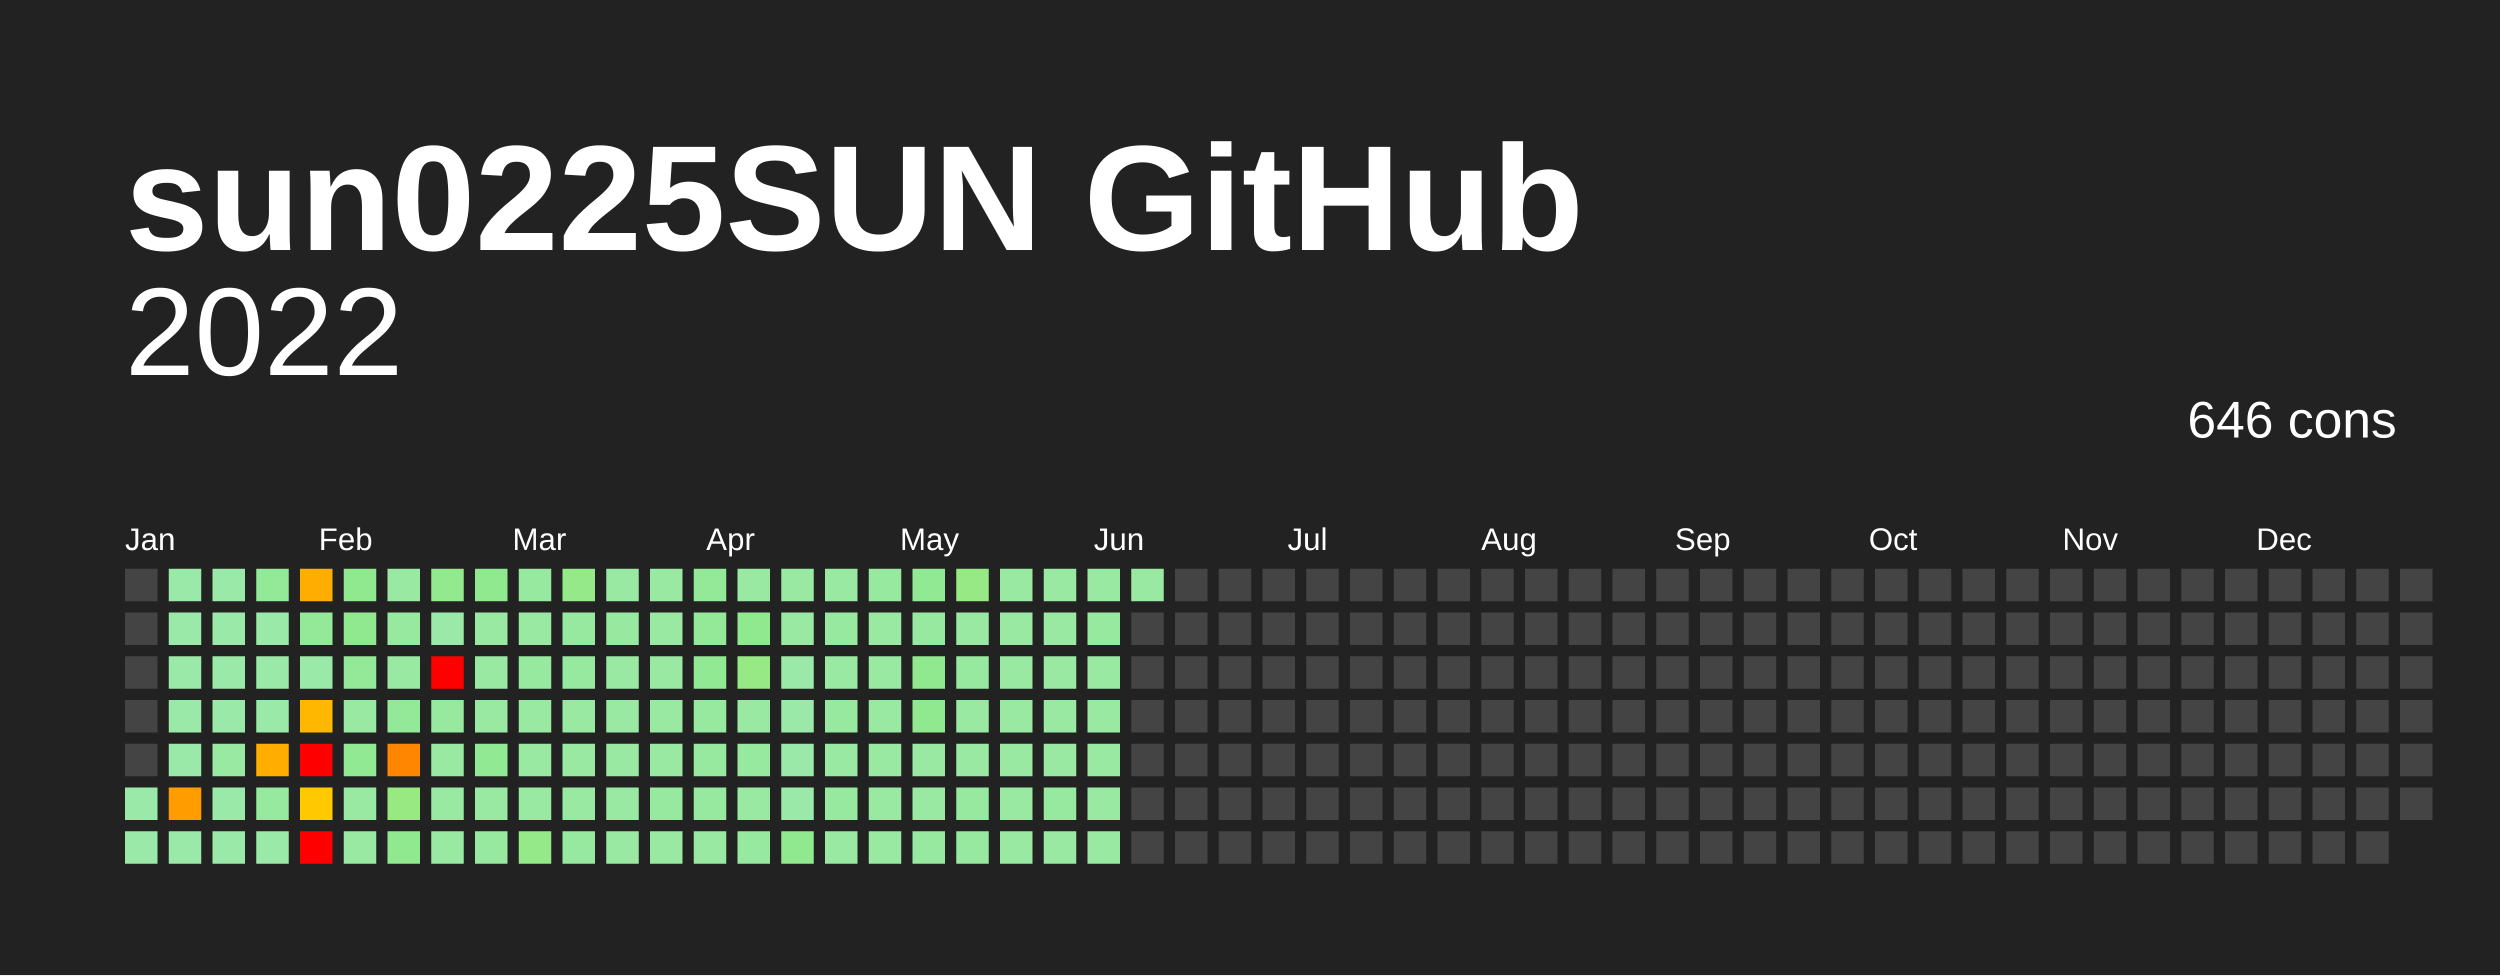
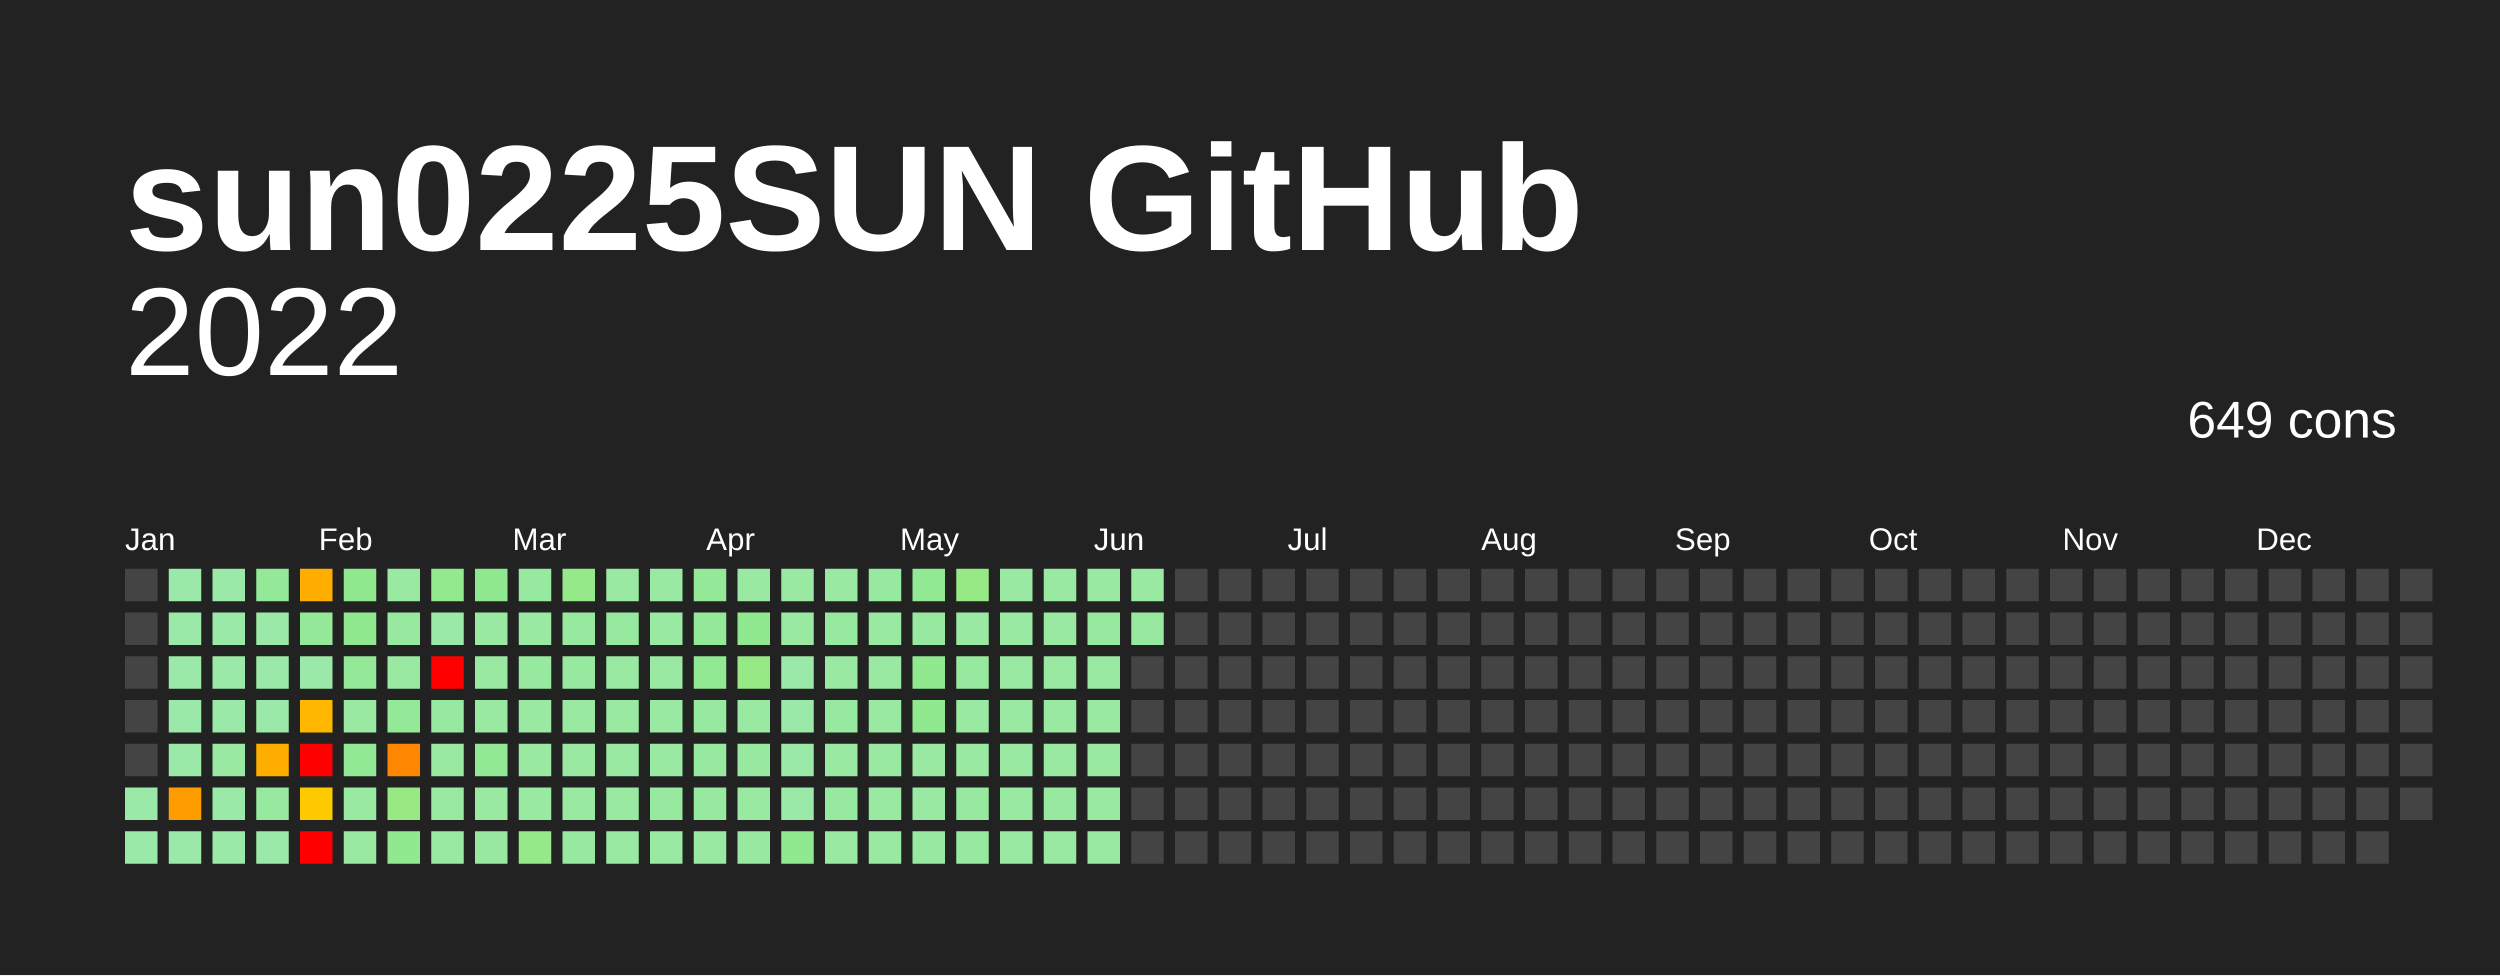
<svg xmlns="http://www.w3.org/2000/svg" baseProfile="full" height="78mm" version="1.1" viewBox="0,0,200,78" width="200mm">
  <defs />
  <rect fill="#222222" height="78" width="200" x="0" y="0" />
  <text fill="#FFFFFF" style="font-size:12px; font-family:Arial; font-weight:bold;" x="10" y="20">sun0225SUN GitHub</text>
  <text alignment-baseline="hanging" fill="#FFFFFF" style="font-size:10.0px; font-family:Arial;" x="10" y="30">2022</text>
-   <text alignment-baseline="hanging" fill="#FFFFFF" style="font-size:4.125px; font-family:Arial;" x="175" y="35">646 cons</text>
+   <text alignment-baseline="hanging" fill="#FFFFFF" style="font-size:4.125px; font-family:Arial;" x="175" y="35">649 cons</text>
  <text fill="#FFFFFF" style="font-size:2.5px; font-family:Arial" x="10.0" y="44">Jan</text>
  <text fill="#FFFFFF" style="font-size:2.5px; font-family:Arial" x="25.5" y="44">Feb</text>
  <text fill="#FFFFFF" style="font-size:2.5px; font-family:Arial" x="41.0" y="44">Mar</text>
  <text fill="#FFFFFF" style="font-size:2.5px; font-family:Arial" x="56.5" y="44">Apr</text>
  <text fill="#FFFFFF" style="font-size:2.5px; font-family:Arial" x="72.0" y="44">May</text>
  <text fill="#FFFFFF" style="font-size:2.5px; font-family:Arial" x="87.5" y="44">Jun</text>
  <text fill="#FFFFFF" style="font-size:2.5px; font-family:Arial" x="103.0" y="44">Jul</text>
  <text fill="#FFFFFF" style="font-size:2.5px; font-family:Arial" x="118.5" y="44">Aug</text>
  <text fill="#FFFFFF" style="font-size:2.5px; font-family:Arial" x="134.0" y="44">Sep</text>
  <text fill="#FFFFFF" style="font-size:2.5px; font-family:Arial" x="149.5" y="44">Oct</text>
  <text fill="#FFFFFF" style="font-size:2.5px; font-family:Arial" x="165.0" y="44">Nov</text>
  <text fill="#FFFFFF" style="font-size:2.5px; font-family:Arial" x="180.5" y="44">Dec</text>
  <rect fill="#444444" height="2.6" width="2.6" x="10.0" y="45.5" />
  <rect fill="#444444" height="2.6" width="2.6" x="10.0" y="49.0" />
  <rect fill="#444444" height="2.6" width="2.6" x="10.0" y="52.5" />
  <rect fill="#444444" height="2.6" width="2.6" x="10.0" y="56.0" />
  <rect fill="#444444" height="2.6" width="2.6" x="10.0" y="59.5" />
  <rect fill="#9be9a8" height="2.6" width="2.6" x="10.0" y="63.0" />
  <rect fill="#9be9a8" height="2.6" width="2.6" x="10.0" y="66.5" />
  <rect fill="#9be9a8" height="2.6" width="2.6" x="13.5" y="45.5" />
  <rect fill="#9be9a8" height="2.6" width="2.6" x="13.5" y="49.0" />
  <rect fill="#9be9a8" height="2.6" width="2.6" x="13.5" y="52.5" />
  <rect fill="#9be9a8" height="2.6" width="2.6" x="13.5" y="56.0" />
  <rect fill="#9be9a8" height="2.6" width="2.6" x="13.5" y="59.5" />
  <rect fill="#ff9d00" height="2.6" width="2.6" x="13.5" y="63.0" />
  <rect fill="#9be9a8" height="2.6" width="2.6" x="13.5" y="66.5" />
  <rect fill="#9be9a8" height="2.6" width="2.6" x="17.0" y="45.5" />
  <rect fill="#9be9a8" height="2.6" width="2.6" x="17.0" y="49.0" />
  <rect fill="#9be9a8" height="2.6" width="2.6" x="17.0" y="52.5" />
  <rect fill="#9be9a8" height="2.6" width="2.6" x="17.0" y="56.0" />
  <rect fill="#99e9a3" height="2.6" width="2.6" x="17.0" y="59.5" />
  <rect fill="#9be9a8" height="2.6" width="2.6" x="17.0" y="63.0" />
  <rect fill="#9be9a8" height="2.6" width="2.6" x="17.0" y="66.5" />
  <rect fill="#94e999" height="2.6" width="2.6" x="20.5" y="45.5" />
  <rect fill="#9be9a8" height="2.6" width="2.6" x="20.5" y="49.0" />
  <rect fill="#9be9a8" height="2.6" width="2.6" x="20.5" y="52.5" />
  <rect fill="#9be9a8" height="2.6" width="2.6" x="20.5" y="56.0" />
  <rect fill="#ffae00" height="2.6" width="2.6" x="20.5" y="59.5" />
  <rect fill="#96e99e" height="2.6" width="2.6" x="20.5" y="63.0" />
  <rect fill="#9be9a8" height="2.6" width="2.6" x="20.5" y="66.5" />
  <rect fill="#ffae00" height="2.6" width="2.6" x="24.0" y="45.5" />
  <rect fill="#94e999" height="2.6" width="2.6" x="24.0" y="49.0" />
  <rect fill="#9be9a8" height="2.6" width="2.6" x="24.0" y="52.5" />
  <rect fill="#ffb700" height="2.6" width="2.6" x="24.0" y="56.0" />
  <rect fill="red" height="2.6" width="2.6" x="24.0" y="59.5" />
  <rect fill="#ffc900" height="2.6" width="2.6" x="24.0" y="63.0" />
  <rect fill="red" height="2.6" width="2.6" x="24.0" y="66.5" />
  <rect fill="#91e98f" height="2.6" width="2.6" x="27.5" y="45.5" />
  <rect fill="#91e98f" height="2.6" width="2.6" x="27.5" y="49.0" />
  <rect fill="#94e999" height="2.6" width="2.6" x="27.5" y="52.5" />
  <rect fill="#99e9a3" height="2.6" width="2.6" x="27.5" y="56.0" />
  <rect fill="#92e993" height="2.6" width="2.6" x="27.5" y="59.5" />
  <rect fill="#99e9a3" height="2.6" width="2.6" x="27.5" y="63.0" />
  <rect fill="#99e9a3" height="2.6" width="2.6" x="27.5" y="66.5" />
  <rect fill="#99e9a3" height="2.6" width="2.6" x="31.0" y="45.5" />
  <rect fill="#96e99e" height="2.6" width="2.6" x="31.0" y="49.0" />
  <rect fill="#99e9a3" height="2.6" width="2.6" x="31.0" y="52.5" />
  <rect fill="#94e999" height="2.6" width="2.6" x="31.0" y="56.0" />
  <rect fill="#ff8600" height="2.6" width="2.6" x="31.0" y="59.5" />
  <rect fill="#99e983" height="2.6" width="2.6" x="31.0" y="63.0" />
  <rect fill="#91e98f" height="2.6" width="2.6" x="31.0" y="66.5" />
  <rect fill="#93e98d" height="2.6" width="2.6" x="34.5" y="45.5" />
  <rect fill="#9be9a8" height="2.6" width="2.6" x="34.5" y="49.0" />
  <rect fill="red" height="2.6" width="2.6" x="34.5" y="52.5" />
  <rect fill="#96e99e" height="2.6" width="2.6" x="34.5" y="56.0" />
  <rect fill="#99e9a3" height="2.6" width="2.6" x="34.5" y="59.5" />
  <rect fill="#99e9a3" height="2.6" width="2.6" x="34.5" y="63.0" />
  <rect fill="#99e9a3" height="2.6" width="2.6" x="34.5" y="66.5" />
  <rect fill="#91e98f" height="2.6" width="2.6" x="38.0" y="45.5" />
  <rect fill="#99e9a3" height="2.6" width="2.6" x="38.0" y="49.0" />
  <rect fill="#99e9a3" height="2.6" width="2.6" x="38.0" y="52.5" />
  <rect fill="#99e9a3" height="2.6" width="2.6" x="38.0" y="56.0" />
  <rect fill="#92e993" height="2.6" width="2.6" x="38.0" y="59.5" />
  <rect fill="#99e9a3" height="2.6" width="2.6" x="38.0" y="63.0" />
  <rect fill="#96e99e" height="2.6" width="2.6" x="38.0" y="66.5" />
  <rect fill="#96e99e" height="2.6" width="2.6" x="41.5" y="45.5" />
  <rect fill="#99e9a3" height="2.6" width="2.6" x="41.5" y="49.0" />
  <rect fill="#96e99e" height="2.6" width="2.6" x="41.5" y="52.5" />
  <rect fill="#99e9a3" height="2.6" width="2.6" x="41.5" y="56.0" />
  <rect fill="#99e9a3" height="2.6" width="2.6" x="41.5" y="59.5" />
  <rect fill="#99e9a3" height="2.6" width="2.6" x="41.5" y="63.0" />
  <rect fill="#95e988" height="2.6" width="2.6" x="41.5" y="66.5" />
  <rect fill="#95e988" height="2.6" width="2.6" x="45.0" y="45.5" />
  <rect fill="#96e99e" height="2.6" width="2.6" x="45.0" y="49.0" />
  <rect fill="#96e99e" height="2.6" width="2.6" x="45.0" y="52.5" />
  <rect fill="#99e9a3" height="2.6" width="2.6" x="45.0" y="56.0" />
  <rect fill="#99e9a3" height="2.6" width="2.6" x="45.0" y="59.5" />
  <rect fill="#99e9a3" height="2.6" width="2.6" x="45.0" y="63.0" />
  <rect fill="#96e99e" height="2.6" width="2.6" x="45.0" y="66.5" />
  <rect fill="#99e9a3" height="2.6" width="2.6" x="48.5" y="45.5" />
  <rect fill="#96e99e" height="2.6" width="2.6" x="48.5" y="49.0" />
  <rect fill="#99e9a3" height="2.6" width="2.6" x="48.5" y="52.5" />
  <rect fill="#99e9a3" height="2.6" width="2.6" x="48.5" y="56.0" />
  <rect fill="#99e9a3" height="2.6" width="2.6" x="48.5" y="59.5" />
  <rect fill="#99e9a3" height="2.6" width="2.6" x="48.5" y="63.0" />
  <rect fill="#99e9a3" height="2.6" width="2.6" x="48.5" y="66.5" />
  <rect fill="#99e9a3" height="2.6" width="2.6" x="52.0" y="45.5" />
  <rect fill="#99e9a3" height="2.6" width="2.6" x="52.0" y="49.0" />
  <rect fill="#99e9a3" height="2.6" width="2.6" x="52.0" y="52.5" />
  <rect fill="#99e9a3" height="2.6" width="2.6" x="52.0" y="56.0" />
  <rect fill="#99e9a3" height="2.6" width="2.6" x="52.0" y="59.5" />
  <rect fill="#96e99e" height="2.6" width="2.6" x="52.0" y="63.0" />
  <rect fill="#99e9a3" height="2.6" width="2.6" x="52.0" y="66.5" />
  <rect fill="#94e999" height="2.6" width="2.6" x="55.5" y="45.5" />
  <rect fill="#94e999" height="2.6" width="2.6" x="55.5" y="49.0" />
  <rect fill="#92e993" height="2.6" width="2.6" x="55.5" y="52.5" />
  <rect fill="#96e99e" height="2.6" width="2.6" x="55.5" y="56.0" />
  <rect fill="#96e99e" height="2.6" width="2.6" x="55.5" y="59.5" />
  <rect fill="#96e99e" height="2.6" width="2.6" x="55.5" y="63.0" />
  <rect fill="#99e9a3" height="2.6" width="2.6" x="55.5" y="66.5" />
  <rect fill="#99e9a3" height="2.6" width="2.6" x="59.0" y="45.5" />
  <rect fill="#91e98f" height="2.6" width="2.6" x="59.0" y="49.0" />
  <rect fill="#97e986" height="2.6" width="2.6" x="59.0" y="52.5" />
  <rect fill="#99e9a3" height="2.6" width="2.6" x="59.0" y="56.0" />
  <rect fill="#96e99e" height="2.6" width="2.6" x="59.0" y="59.5" />
  <rect fill="#99e9a3" height="2.6" width="2.6" x="59.0" y="63.0" />
  <rect fill="#96e99e" height="2.6" width="2.6" x="59.0" y="66.5" />
  <rect fill="#99e9a3" height="2.6" width="2.6" x="62.5" y="45.5" />
  <rect fill="#99e9a3" height="2.6" width="2.6" x="62.5" y="49.0" />
  <rect fill="#9be9a8" height="2.6" width="2.6" x="62.5" y="52.5" />
  <rect fill="#9be9a8" height="2.6" width="2.6" x="62.5" y="56.0" />
  <rect fill="#9be9a8" height="2.6" width="2.6" x="62.5" y="59.5" />
  <rect fill="#9be9a8" height="2.6" width="2.6" x="62.5" y="63.0" />
  <rect fill="#91e98f" height="2.6" width="2.6" x="62.5" y="66.5" />
  <rect fill="#99e9a3" height="2.6" width="2.6" x="66.0" y="45.5" />
  <rect fill="#96e99e" height="2.6" width="2.6" x="66.0" y="49.0" />
  <rect fill="#99e9a3" height="2.6" width="2.6" x="66.0" y="52.5" />
  <rect fill="#96e99e" height="2.6" width="2.6" x="66.0" y="56.0" />
  <rect fill="#99e9a3" height="2.6" width="2.6" x="66.0" y="59.5" />
  <rect fill="#96e99e" height="2.6" width="2.6" x="66.0" y="63.0" />
  <rect fill="#99e9a3" height="2.6" width="2.6" x="66.0" y="66.5" />
  <rect fill="#96e99e" height="2.6" width="2.6" x="69.5" y="45.5" />
  <rect fill="#99e9a3" height="2.6" width="2.6" x="69.5" y="49.0" />
  <rect fill="#99e9a3" height="2.6" width="2.6" x="69.5" y="52.5" />
  <rect fill="#99e9a3" height="2.6" width="2.6" x="69.5" y="56.0" />
  <rect fill="#99e9a3" height="2.6" width="2.6" x="69.5" y="59.5" />
  <rect fill="#99e9a3" height="2.6" width="2.6" x="69.5" y="63.0" />
  <rect fill="#99e9a3" height="2.6" width="2.6" x="69.5" y="66.5" />
  <rect fill="#92e993" height="2.6" width="2.6" x="73.0" y="45.5" />
  <rect fill="#96e99e" height="2.6" width="2.6" x="73.0" y="49.0" />
  <rect fill="#91e98f" height="2.6" width="2.6" x="73.0" y="52.5" />
  <rect fill="#91e98f" height="2.6" width="2.6" x="73.0" y="56.0" />
  <rect fill="#99e9a3" height="2.6" width="2.6" x="73.0" y="59.5" />
  <rect fill="#99e9a3" height="2.6" width="2.6" x="73.0" y="63.0" />
  <rect fill="#96e99e" height="2.6" width="2.6" x="73.0" y="66.5" />
  <rect fill="#97e986" height="2.6" width="2.6" x="76.5" y="45.5" />
  <rect fill="#99e9a3" height="2.6" width="2.6" x="76.5" y="49.0" />
  <rect fill="#96e99e" height="2.6" width="2.6" x="76.5" y="52.5" />
  <rect fill="#99e9a3" height="2.6" width="2.6" x="76.5" y="56.0" />
  <rect fill="#99e9a3" height="2.6" width="2.6" x="76.5" y="59.5" />
  <rect fill="#96e99e" height="2.6" width="2.6" x="76.5" y="63.0" />
  <rect fill="#96e99e" height="2.6" width="2.6" x="76.5" y="66.5" />
  <rect fill="#99e9a3" height="2.6" width="2.6" x="80.0" y="45.5" />
  <rect fill="#99e9a3" height="2.6" width="2.6" x="80.0" y="49.0" />
  <rect fill="#99e9a3" height="2.6" width="2.6" x="80.0" y="52.5" />
  <rect fill="#99e9a3" height="2.6" width="2.6" x="80.0" y="56.0" />
  <rect fill="#99e9a3" height="2.6" width="2.6" x="80.0" y="59.5" />
  <rect fill="#99e9a3" height="2.6" width="2.6" x="80.0" y="63.0" />
  <rect fill="#99e9a3" height="2.6" width="2.6" x="80.0" y="66.5" />
  <rect fill="#99e9a3" height="2.6" width="2.6" x="83.5" y="45.5" />
  <rect fill="#99e9a3" height="2.6" width="2.6" x="83.5" y="49.0" />
  <rect fill="#99e9a3" height="2.6" width="2.6" x="83.5" y="52.5" />
  <rect fill="#99e9a3" height="2.6" width="2.6" x="83.5" y="56.0" />
  <rect fill="#99e9a3" height="2.6" width="2.6" x="83.5" y="59.5" />
  <rect fill="#96e99e" height="2.6" width="2.6" x="83.5" y="63.0" />
  <rect fill="#99e9a3" height="2.6" width="2.6" x="83.5" y="66.5" />
  <rect fill="#99e9a3" height="2.6" width="2.6" x="87.0" y="45.5" />
  <rect fill="#96e99e" height="2.6" width="2.6" x="87.0" y="49.0" />
  <rect fill="#99e9a3" height="2.6" width="2.6" x="87.0" y="52.5" />
  <rect fill="#99e9a3" height="2.6" width="2.6" x="87.0" y="56.0" />
  <rect fill="#99e9a3" height="2.6" width="2.6" x="87.0" y="59.5" />
  <rect fill="#99e9a3" height="2.6" width="2.6" x="87.0" y="63.0" />
  <rect fill="#99e9a3" height="2.6" width="2.6" x="87.0" y="66.5" />
  <rect fill="#99e9a3" height="2.6" width="2.6" x="90.5" y="45.5" />
-   <rect fill="#444444" height="2.6" width="2.6" x="90.5" y="49.0" />
+   <rect fill="#96e99e" height="2.6" width="2.6" x="90.5" y="49.0" />
  <rect fill="#444444" height="2.6" width="2.6" x="90.5" y="52.5" />
  <rect fill="#444444" height="2.6" width="2.6" x="90.5" y="56.0" />
  <rect fill="#444444" height="2.6" width="2.6" x="90.5" y="59.5" />
  <rect fill="#444444" height="2.6" width="2.6" x="90.5" y="63.0" />
  <rect fill="#444444" height="2.6" width="2.6" x="90.5" y="66.5" />
  <rect fill="#444444" height="2.6" width="2.6" x="94.0" y="45.5" />
  <rect fill="#444444" height="2.6" width="2.6" x="94.0" y="49.0" />
  <rect fill="#444444" height="2.6" width="2.6" x="94.0" y="52.5" />
  <rect fill="#444444" height="2.6" width="2.6" x="94.0" y="56.0" />
  <rect fill="#444444" height="2.6" width="2.6" x="94.0" y="59.5" />
  <rect fill="#444444" height="2.6" width="2.6" x="94.0" y="63.0" />
  <rect fill="#444444" height="2.6" width="2.6" x="94.0" y="66.5" />
  <rect fill="#444444" height="2.6" width="2.6" x="97.5" y="45.5" />
  <rect fill="#444444" height="2.6" width="2.6" x="97.5" y="49.0" />
  <rect fill="#444444" height="2.6" width="2.6" x="97.5" y="52.5" />
  <rect fill="#444444" height="2.6" width="2.6" x="97.5" y="56.0" />
  <rect fill="#444444" height="2.6" width="2.6" x="97.5" y="59.5" />
  <rect fill="#444444" height="2.6" width="2.6" x="97.5" y="63.0" />
  <rect fill="#444444" height="2.6" width="2.6" x="97.5" y="66.5" />
  <rect fill="#444444" height="2.6" width="2.6" x="101.0" y="45.5" />
  <rect fill="#444444" height="2.6" width="2.6" x="101.0" y="49.0" />
  <rect fill="#444444" height="2.6" width="2.6" x="101.0" y="52.5" />
  <rect fill="#444444" height="2.6" width="2.6" x="101.0" y="56.0" />
  <rect fill="#444444" height="2.6" width="2.6" x="101.0" y="59.5" />
  <rect fill="#444444" height="2.6" width="2.6" x="101.0" y="63.0" />
  <rect fill="#444444" height="2.6" width="2.6" x="101.0" y="66.5" />
  <rect fill="#444444" height="2.6" width="2.6" x="104.5" y="45.5" />
  <rect fill="#444444" height="2.6" width="2.6" x="104.5" y="49.0" />
  <rect fill="#444444" height="2.6" width="2.6" x="104.5" y="52.5" />
  <rect fill="#444444" height="2.6" width="2.6" x="104.5" y="56.0" />
  <rect fill="#444444" height="2.6" width="2.6" x="104.5" y="59.5" />
  <rect fill="#444444" height="2.6" width="2.6" x="104.5" y="63.0" />
  <rect fill="#444444" height="2.6" width="2.6" x="104.5" y="66.5" />
  <rect fill="#444444" height="2.6" width="2.6" x="108.0" y="45.5" />
  <rect fill="#444444" height="2.6" width="2.6" x="108.0" y="49.0" />
  <rect fill="#444444" height="2.6" width="2.6" x="108.0" y="52.5" />
  <rect fill="#444444" height="2.6" width="2.6" x="108.0" y="56.0" />
  <rect fill="#444444" height="2.6" width="2.6" x="108.0" y="59.5" />
  <rect fill="#444444" height="2.6" width="2.6" x="108.0" y="63.0" />
  <rect fill="#444444" height="2.6" width="2.6" x="108.0" y="66.5" />
  <rect fill="#444444" height="2.6" width="2.6" x="111.5" y="45.5" />
  <rect fill="#444444" height="2.6" width="2.6" x="111.5" y="49.0" />
  <rect fill="#444444" height="2.6" width="2.6" x="111.5" y="52.5" />
  <rect fill="#444444" height="2.6" width="2.6" x="111.5" y="56.0" />
  <rect fill="#444444" height="2.6" width="2.6" x="111.5" y="59.5" />
  <rect fill="#444444" height="2.6" width="2.6" x="111.5" y="63.0" />
  <rect fill="#444444" height="2.6" width="2.6" x="111.5" y="66.5" />
  <rect fill="#444444" height="2.6" width="2.6" x="115.0" y="45.5" />
  <rect fill="#444444" height="2.6" width="2.6" x="115.0" y="49.0" />
  <rect fill="#444444" height="2.6" width="2.6" x="115.0" y="52.5" />
  <rect fill="#444444" height="2.6" width="2.6" x="115.0" y="56.0" />
  <rect fill="#444444" height="2.6" width="2.6" x="115.0" y="59.5" />
  <rect fill="#444444" height="2.6" width="2.6" x="115.0" y="63.0" />
  <rect fill="#444444" height="2.6" width="2.6" x="115.0" y="66.5" />
  <rect fill="#444444" height="2.6" width="2.6" x="118.5" y="45.5" />
  <rect fill="#444444" height="2.6" width="2.6" x="118.5" y="49.0" />
  <rect fill="#444444" height="2.6" width="2.6" x="118.5" y="52.5" />
  <rect fill="#444444" height="2.6" width="2.6" x="118.5" y="56.0" />
  <rect fill="#444444" height="2.6" width="2.6" x="118.5" y="59.5" />
  <rect fill="#444444" height="2.6" width="2.6" x="118.5" y="63.0" />
  <rect fill="#444444" height="2.6" width="2.6" x="118.5" y="66.5" />
  <rect fill="#444444" height="2.6" width="2.6" x="122.0" y="45.5" />
  <rect fill="#444444" height="2.6" width="2.6" x="122.0" y="49.0" />
  <rect fill="#444444" height="2.6" width="2.6" x="122.0" y="52.5" />
  <rect fill="#444444" height="2.6" width="2.6" x="122.0" y="56.0" />
  <rect fill="#444444" height="2.6" width="2.6" x="122.0" y="59.5" />
  <rect fill="#444444" height="2.6" width="2.6" x="122.0" y="63.0" />
  <rect fill="#444444" height="2.6" width="2.6" x="122.0" y="66.5" />
  <rect fill="#444444" height="2.6" width="2.6" x="125.5" y="45.5" />
  <rect fill="#444444" height="2.6" width="2.6" x="125.5" y="49.0" />
  <rect fill="#444444" height="2.6" width="2.6" x="125.5" y="52.5" />
  <rect fill="#444444" height="2.6" width="2.6" x="125.5" y="56.0" />
  <rect fill="#444444" height="2.6" width="2.6" x="125.5" y="59.5" />
  <rect fill="#444444" height="2.6" width="2.6" x="125.5" y="63.0" />
  <rect fill="#444444" height="2.6" width="2.6" x="125.5" y="66.5" />
  <rect fill="#444444" height="2.6" width="2.6" x="129.0" y="45.5" />
  <rect fill="#444444" height="2.6" width="2.6" x="129.0" y="49.0" />
  <rect fill="#444444" height="2.6" width="2.6" x="129.0" y="52.5" />
  <rect fill="#444444" height="2.6" width="2.6" x="129.0" y="56.0" />
  <rect fill="#444444" height="2.6" width="2.6" x="129.0" y="59.5" />
  <rect fill="#444444" height="2.6" width="2.6" x="129.0" y="63.0" />
  <rect fill="#444444" height="2.6" width="2.6" x="129.0" y="66.5" />
  <rect fill="#444444" height="2.6" width="2.6" x="132.5" y="45.5" />
  <rect fill="#444444" height="2.6" width="2.6" x="132.5" y="49.0" />
  <rect fill="#444444" height="2.6" width="2.6" x="132.5" y="52.5" />
  <rect fill="#444444" height="2.6" width="2.6" x="132.5" y="56.0" />
  <rect fill="#444444" height="2.6" width="2.6" x="132.5" y="59.5" />
  <rect fill="#444444" height="2.6" width="2.6" x="132.5" y="63.0" />
  <rect fill="#444444" height="2.6" width="2.6" x="132.5" y="66.5" />
  <rect fill="#444444" height="2.6" width="2.6" x="136.0" y="45.5" />
  <rect fill="#444444" height="2.6" width="2.6" x="136.0" y="49.0" />
  <rect fill="#444444" height="2.6" width="2.6" x="136.0" y="52.5" />
  <rect fill="#444444" height="2.6" width="2.6" x="136.0" y="56.0" />
  <rect fill="#444444" height="2.6" width="2.6" x="136.0" y="59.5" />
  <rect fill="#444444" height="2.6" width="2.6" x="136.0" y="63.0" />
  <rect fill="#444444" height="2.6" width="2.6" x="136.0" y="66.5" />
  <rect fill="#444444" height="2.6" width="2.6" x="139.5" y="45.5" />
  <rect fill="#444444" height="2.6" width="2.6" x="139.5" y="49.0" />
  <rect fill="#444444" height="2.6" width="2.6" x="139.5" y="52.5" />
  <rect fill="#444444" height="2.6" width="2.6" x="139.5" y="56.0" />
  <rect fill="#444444" height="2.6" width="2.6" x="139.5" y="59.5" />
  <rect fill="#444444" height="2.6" width="2.6" x="139.5" y="63.0" />
  <rect fill="#444444" height="2.6" width="2.6" x="139.5" y="66.5" />
  <rect fill="#444444" height="2.6" width="2.6" x="143.0" y="45.5" />
  <rect fill="#444444" height="2.6" width="2.6" x="143.0" y="49.0" />
  <rect fill="#444444" height="2.6" width="2.6" x="143.0" y="52.5" />
  <rect fill="#444444" height="2.6" width="2.6" x="143.0" y="56.0" />
  <rect fill="#444444" height="2.6" width="2.6" x="143.0" y="59.5" />
  <rect fill="#444444" height="2.6" width="2.6" x="143.0" y="63.0" />
  <rect fill="#444444" height="2.6" width="2.6" x="143.0" y="66.5" />
  <rect fill="#444444" height="2.6" width="2.6" x="146.5" y="45.5" />
  <rect fill="#444444" height="2.6" width="2.6" x="146.5" y="49.0" />
  <rect fill="#444444" height="2.6" width="2.6" x="146.5" y="52.5" />
  <rect fill="#444444" height="2.6" width="2.6" x="146.5" y="56.0" />
  <rect fill="#444444" height="2.6" width="2.6" x="146.5" y="59.5" />
  <rect fill="#444444" height="2.6" width="2.6" x="146.5" y="63.0" />
  <rect fill="#444444" height="2.6" width="2.6" x="146.5" y="66.5" />
  <rect fill="#444444" height="2.6" width="2.6" x="150.0" y="45.5" />
  <rect fill="#444444" height="2.6" width="2.6" x="150.0" y="49.0" />
  <rect fill="#444444" height="2.6" width="2.6" x="150.0" y="52.5" />
  <rect fill="#444444" height="2.6" width="2.6" x="150.0" y="56.0" />
  <rect fill="#444444" height="2.6" width="2.6" x="150.0" y="59.5" />
  <rect fill="#444444" height="2.6" width="2.6" x="150.0" y="63.0" />
  <rect fill="#444444" height="2.6" width="2.6" x="150.0" y="66.5" />
  <rect fill="#444444" height="2.6" width="2.6" x="153.5" y="45.5" />
  <rect fill="#444444" height="2.6" width="2.6" x="153.5" y="49.0" />
  <rect fill="#444444" height="2.6" width="2.6" x="153.5" y="52.5" />
  <rect fill="#444444" height="2.6" width="2.6" x="153.5" y="56.0" />
  <rect fill="#444444" height="2.6" width="2.6" x="153.5" y="59.5" />
  <rect fill="#444444" height="2.6" width="2.6" x="153.5" y="63.0" />
  <rect fill="#444444" height="2.6" width="2.6" x="153.5" y="66.5" />
  <rect fill="#444444" height="2.6" width="2.6" x="157.0" y="45.5" />
  <rect fill="#444444" height="2.6" width="2.6" x="157.0" y="49.0" />
  <rect fill="#444444" height="2.6" width="2.6" x="157.0" y="52.5" />
  <rect fill="#444444" height="2.6" width="2.6" x="157.0" y="56.0" />
  <rect fill="#444444" height="2.6" width="2.6" x="157.0" y="59.5" />
  <rect fill="#444444" height="2.6" width="2.6" x="157.0" y="63.0" />
  <rect fill="#444444" height="2.6" width="2.6" x="157.0" y="66.5" />
  <rect fill="#444444" height="2.6" width="2.6" x="160.5" y="45.5" />
  <rect fill="#444444" height="2.6" width="2.6" x="160.5" y="49.0" />
  <rect fill="#444444" height="2.6" width="2.6" x="160.5" y="52.5" />
  <rect fill="#444444" height="2.6" width="2.6" x="160.5" y="56.0" />
  <rect fill="#444444" height="2.6" width="2.6" x="160.5" y="59.5" />
  <rect fill="#444444" height="2.6" width="2.6" x="160.5" y="63.0" />
  <rect fill="#444444" height="2.6" width="2.6" x="160.5" y="66.5" />
  <rect fill="#444444" height="2.6" width="2.6" x="164.0" y="45.5" />
  <rect fill="#444444" height="2.6" width="2.6" x="164.0" y="49.0" />
  <rect fill="#444444" height="2.6" width="2.6" x="164.0" y="52.5" />
  <rect fill="#444444" height="2.6" width="2.6" x="164.0" y="56.0" />
  <rect fill="#444444" height="2.6" width="2.6" x="164.0" y="59.5" />
  <rect fill="#444444" height="2.6" width="2.6" x="164.0" y="63.0" />
  <rect fill="#444444" height="2.6" width="2.6" x="164.0" y="66.5" />
  <rect fill="#444444" height="2.6" width="2.6" x="167.5" y="45.5" />
  <rect fill="#444444" height="2.6" width="2.6" x="167.5" y="49.0" />
  <rect fill="#444444" height="2.6" width="2.6" x="167.5" y="52.5" />
  <rect fill="#444444" height="2.6" width="2.6" x="167.5" y="56.0" />
  <rect fill="#444444" height="2.6" width="2.6" x="167.5" y="59.5" />
  <rect fill="#444444" height="2.6" width="2.6" x="167.5" y="63.0" />
  <rect fill="#444444" height="2.6" width="2.6" x="167.5" y="66.5" />
  <rect fill="#444444" height="2.6" width="2.6" x="171.0" y="45.5" />
  <rect fill="#444444" height="2.6" width="2.6" x="171.0" y="49.0" />
  <rect fill="#444444" height="2.6" width="2.6" x="171.0" y="52.5" />
  <rect fill="#444444" height="2.6" width="2.6" x="171.0" y="56.0" />
  <rect fill="#444444" height="2.6" width="2.6" x="171.0" y="59.5" />
  <rect fill="#444444" height="2.6" width="2.6" x="171.0" y="63.0" />
  <rect fill="#444444" height="2.6" width="2.6" x="171.0" y="66.5" />
  <rect fill="#444444" height="2.6" width="2.6" x="174.5" y="45.5" />
  <rect fill="#444444" height="2.6" width="2.6" x="174.5" y="49.0" />
  <rect fill="#444444" height="2.6" width="2.6" x="174.5" y="52.5" />
  <rect fill="#444444" height="2.6" width="2.6" x="174.5" y="56.0" />
  <rect fill="#444444" height="2.6" width="2.6" x="174.5" y="59.5" />
  <rect fill="#444444" height="2.6" width="2.6" x="174.5" y="63.0" />
  <rect fill="#444444" height="2.6" width="2.6" x="174.5" y="66.5" />
  <rect fill="#444444" height="2.6" width="2.6" x="178.0" y="45.5" />
  <rect fill="#444444" height="2.6" width="2.6" x="178.0" y="49.0" />
  <rect fill="#444444" height="2.6" width="2.6" x="178.0" y="52.5" />
  <rect fill="#444444" height="2.6" width="2.6" x="178.0" y="56.0" />
  <rect fill="#444444" height="2.6" width="2.6" x="178.0" y="59.5" />
  <rect fill="#444444" height="2.6" width="2.6" x="178.0" y="63.0" />
  <rect fill="#444444" height="2.6" width="2.6" x="178.0" y="66.5" />
  <rect fill="#444444" height="2.6" width="2.6" x="181.5" y="45.5" />
  <rect fill="#444444" height="2.6" width="2.6" x="181.5" y="49.0" />
  <rect fill="#444444" height="2.6" width="2.6" x="181.5" y="52.5" />
  <rect fill="#444444" height="2.6" width="2.6" x="181.5" y="56.0" />
  <rect fill="#444444" height="2.6" width="2.6" x="181.5" y="59.5" />
  <rect fill="#444444" height="2.6" width="2.6" x="181.5" y="63.0" />
  <rect fill="#444444" height="2.6" width="2.6" x="181.5" y="66.5" />
  <rect fill="#444444" height="2.6" width="2.6" x="185.0" y="45.5" />
  <rect fill="#444444" height="2.6" width="2.6" x="185.0" y="49.0" />
  <rect fill="#444444" height="2.6" width="2.6" x="185.0" y="52.5" />
  <rect fill="#444444" height="2.6" width="2.6" x="185.0" y="56.0" />
  <rect fill="#444444" height="2.6" width="2.6" x="185.0" y="59.5" />
  <rect fill="#444444" height="2.6" width="2.6" x="185.0" y="63.0" />
  <rect fill="#444444" height="2.6" width="2.6" x="185.0" y="66.5" />
  <rect fill="#444444" height="2.6" width="2.6" x="188.5" y="45.5" />
  <rect fill="#444444" height="2.6" width="2.6" x="188.5" y="49.0" />
  <rect fill="#444444" height="2.6" width="2.6" x="188.5" y="52.5" />
  <rect fill="#444444" height="2.6" width="2.6" x="188.5" y="56.0" />
  <rect fill="#444444" height="2.6" width="2.6" x="188.5" y="59.5" />
  <rect fill="#444444" height="2.6" width="2.6" x="188.5" y="63.0" />
  <rect fill="#444444" height="2.6" width="2.6" x="188.5" y="66.5" />
  <rect fill="#444444" height="2.6" width="2.6" x="192.0" y="45.5" />
  <rect fill="#444444" height="2.6" width="2.6" x="192.0" y="49.0" />
  <rect fill="#444444" height="2.6" width="2.6" x="192.0" y="52.5" />
  <rect fill="#444444" height="2.6" width="2.6" x="192.0" y="56.0" />
  <rect fill="#444444" height="2.6" width="2.6" x="192.0" y="59.5" />
  <rect fill="#444444" height="2.6" width="2.6" x="192.0" y="63.0" />
</svg>
